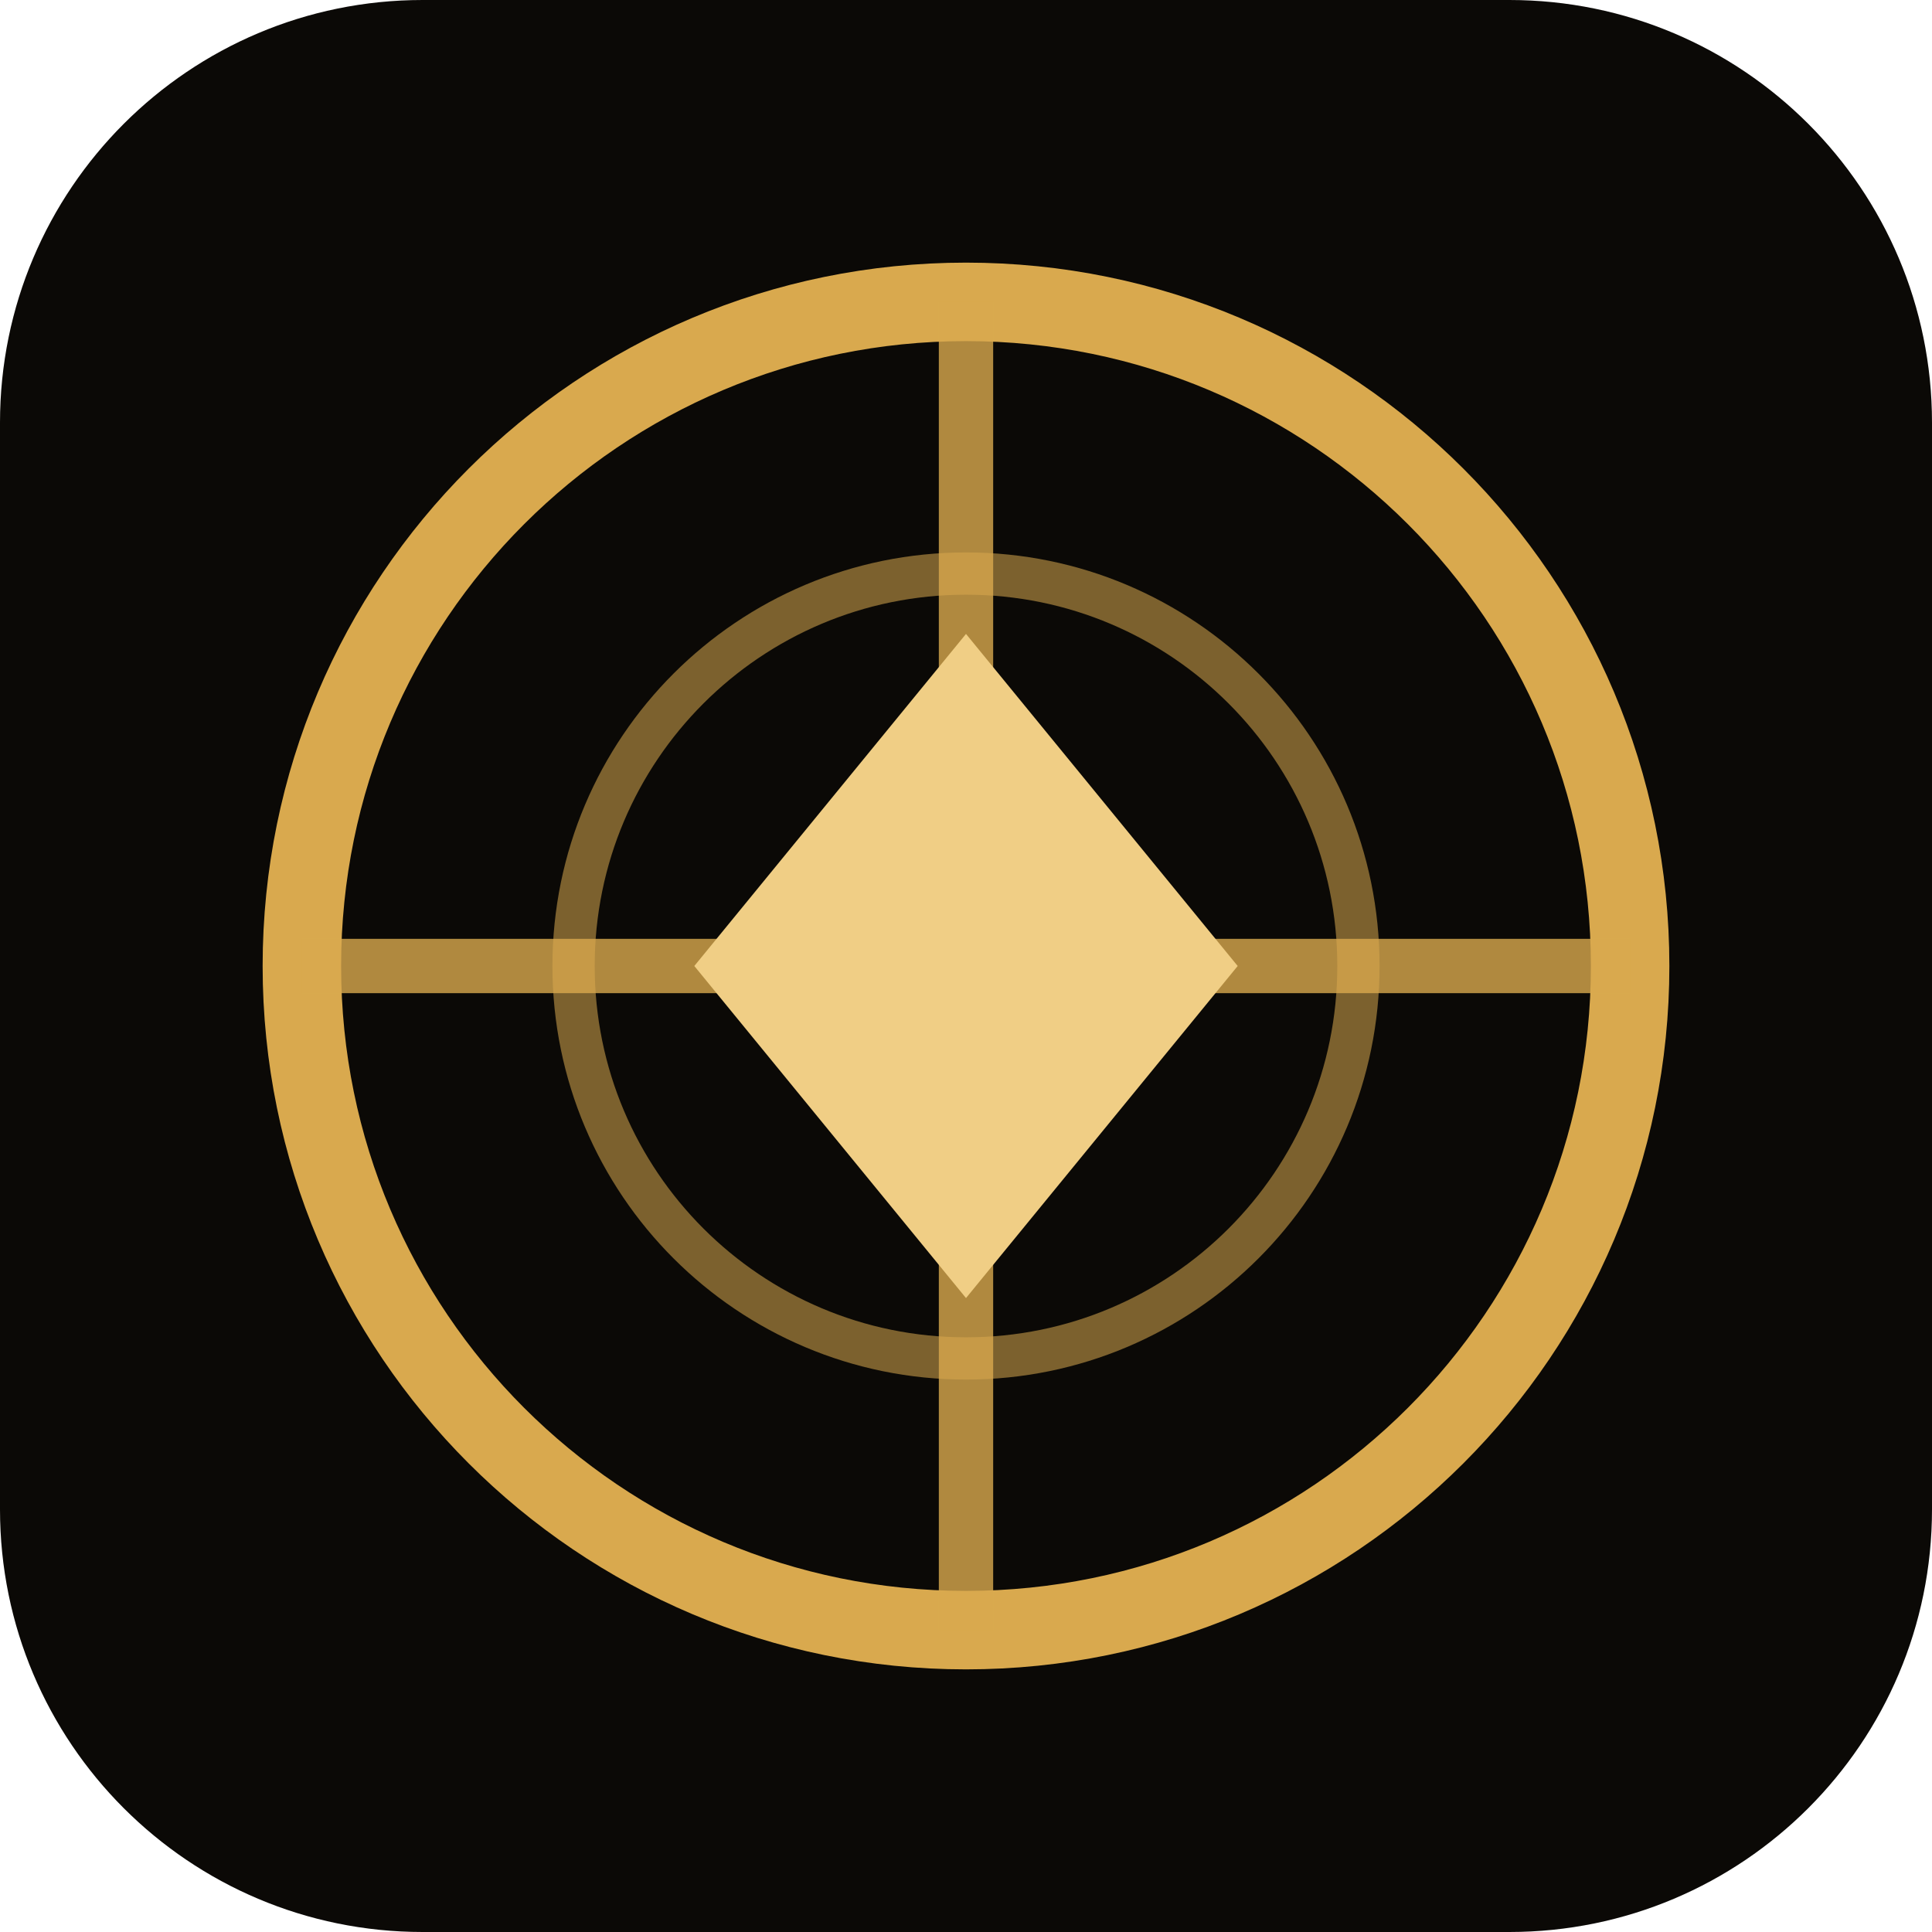
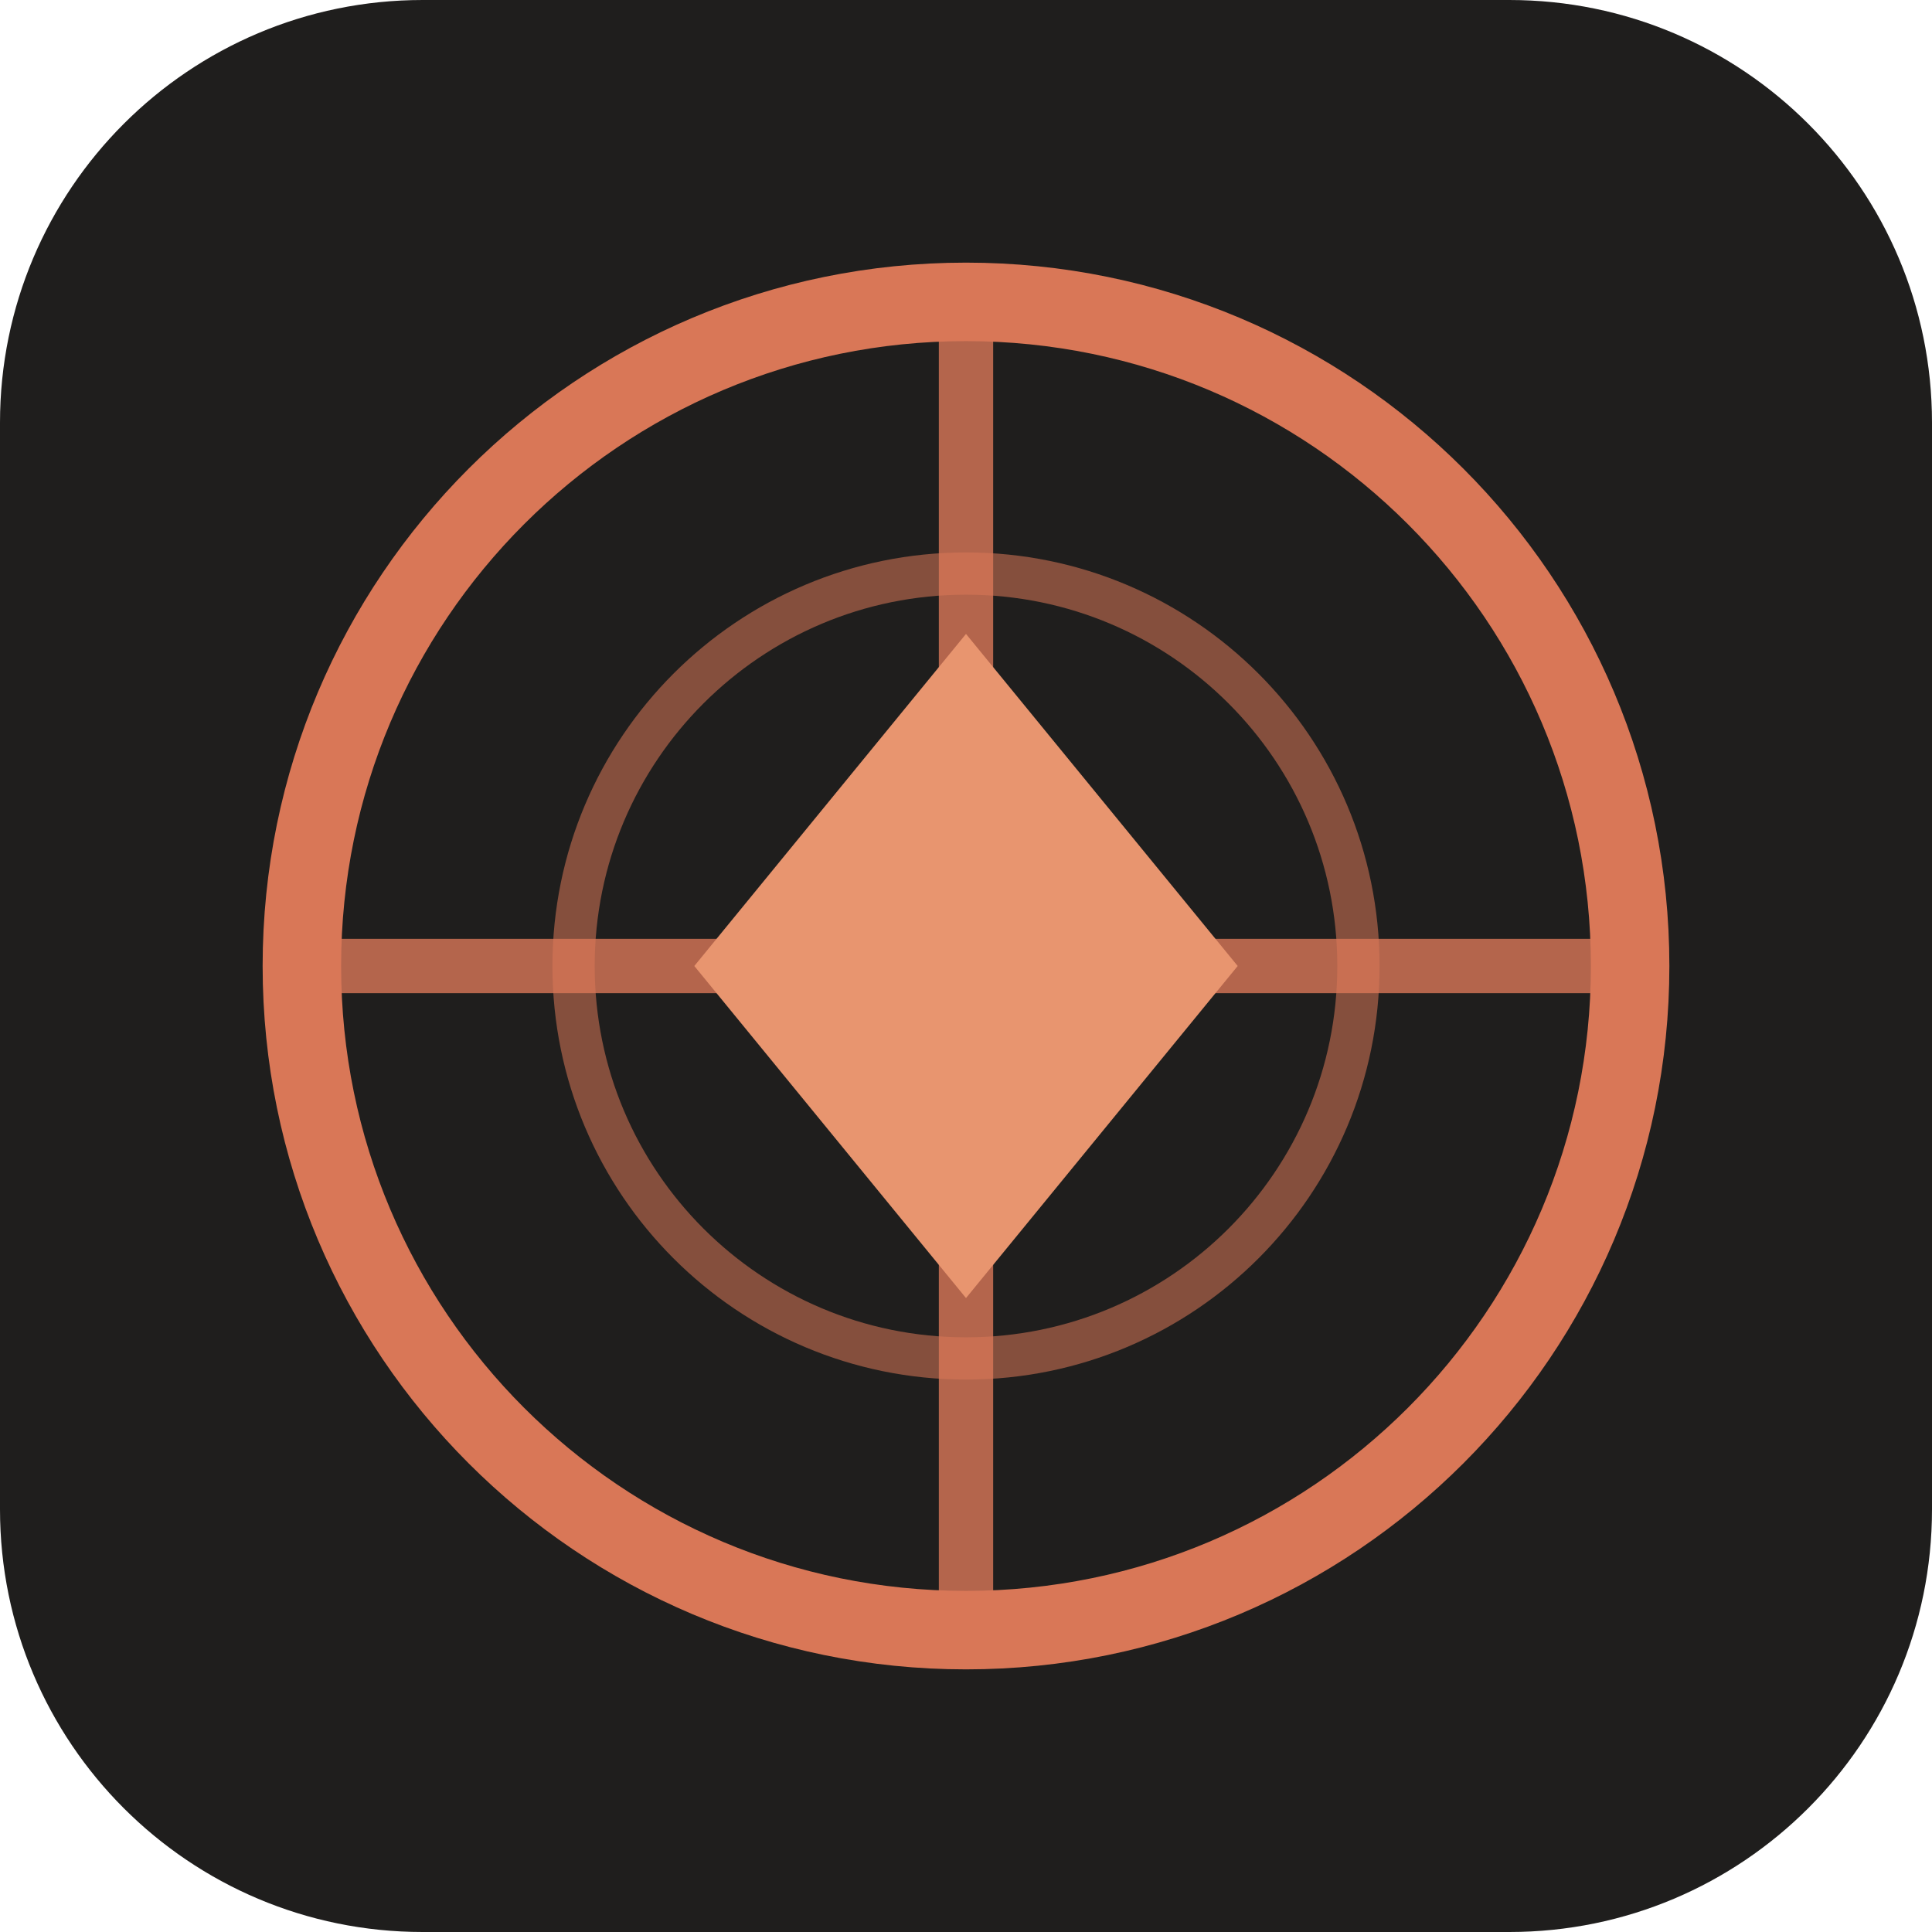
<svg xmlns="http://www.w3.org/2000/svg" viewBox="0 0 32 32">
-   <rect width="32" height="32" rx="7" fill="#0B0906" />
-   <circle cx="16" cy="16" r="11" fill="none" stroke="#D9A94E" stroke-width="1.3" />
-   <circle cx="16" cy="16" r="6.5" fill="none" stroke="#D9A94E" stroke-width=".7" opacity=".55" />
-   <path d="M16 5v22M5 16h22" stroke="#D9A94E" stroke-width=".9" opacity=".8" />
-   <path d="M16 10.5 20.5 16 16 21.5 11.5 16z" fill="#F0CE85" />
+   <rect width="32" height="32" rx="7" fill="#1F1E1D" />
+   <circle cx="16" cy="16" r="11" fill="none" stroke="#D97757" stroke-width="1.3" />
+   <circle cx="16" cy="16" r="6.5" fill="none" stroke="#D97757" stroke-width=".7" opacity=".55" />
+   <path d="M16 5v22M5 16h22" stroke="#D97757" stroke-width=".9" opacity=".8" />
+   <path d="M16 10.5 20.5 16 16 21.5 11.5 16z" fill="#E8956F" />
</svg>
